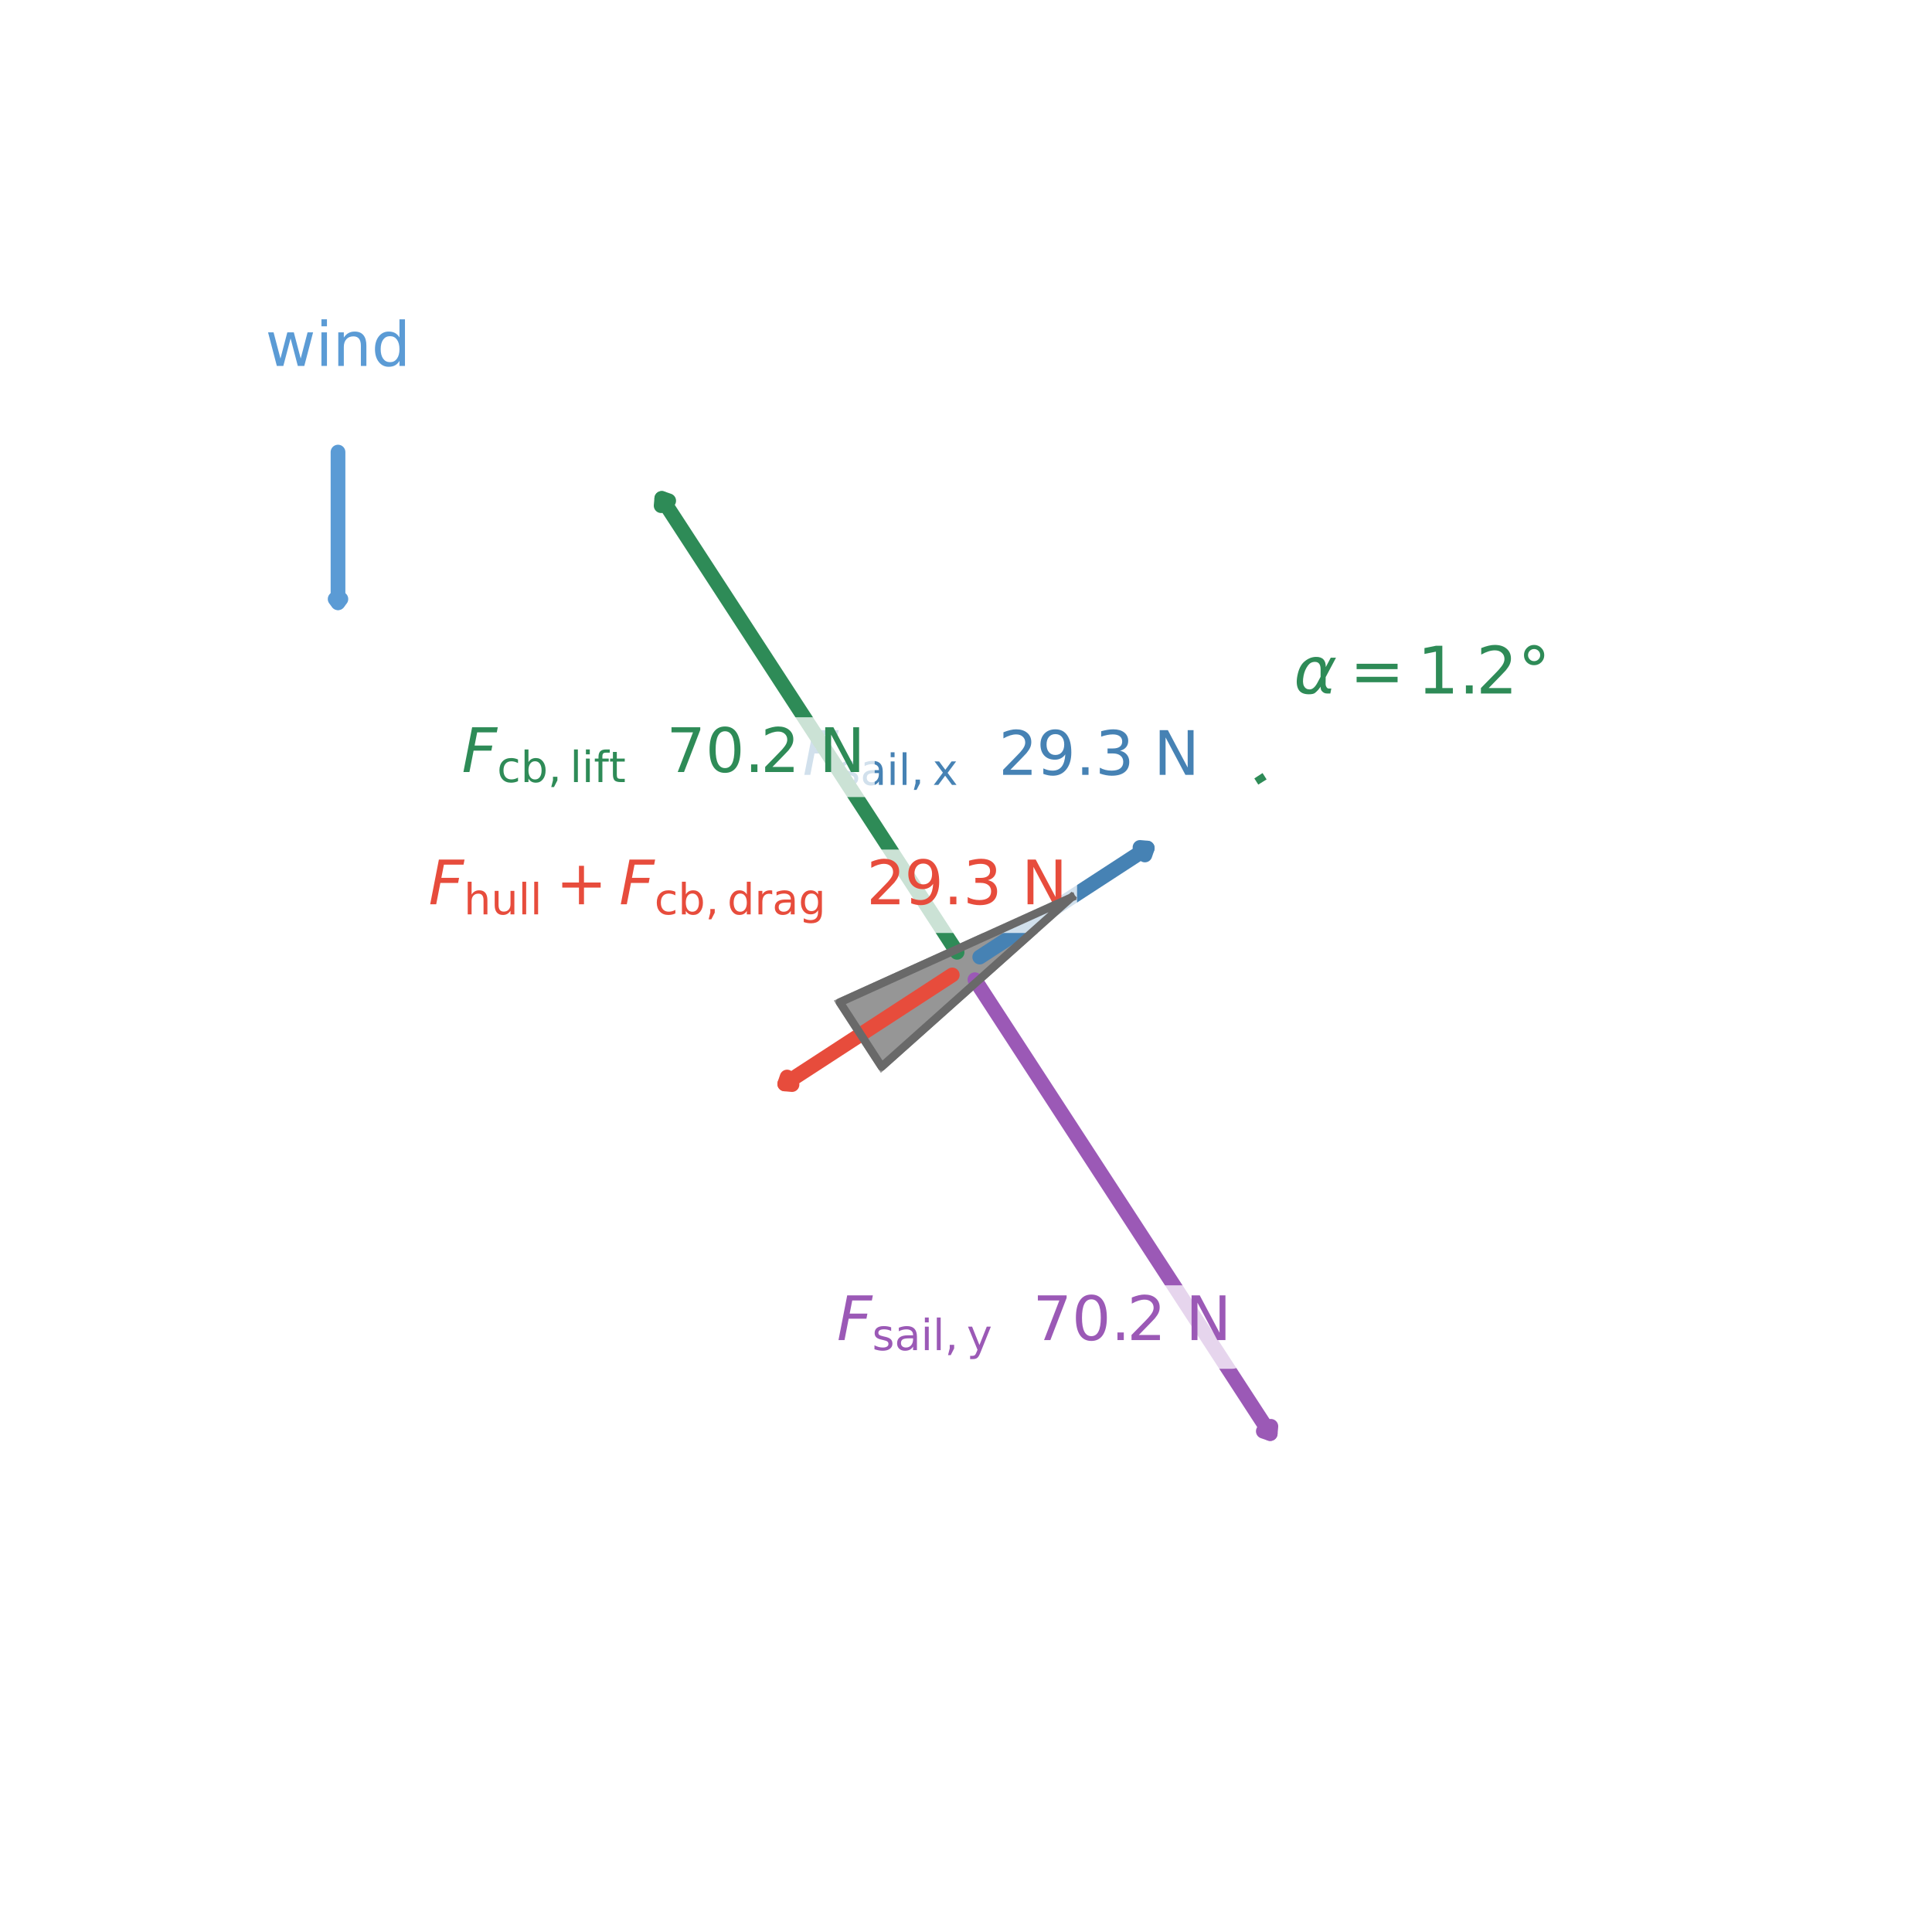
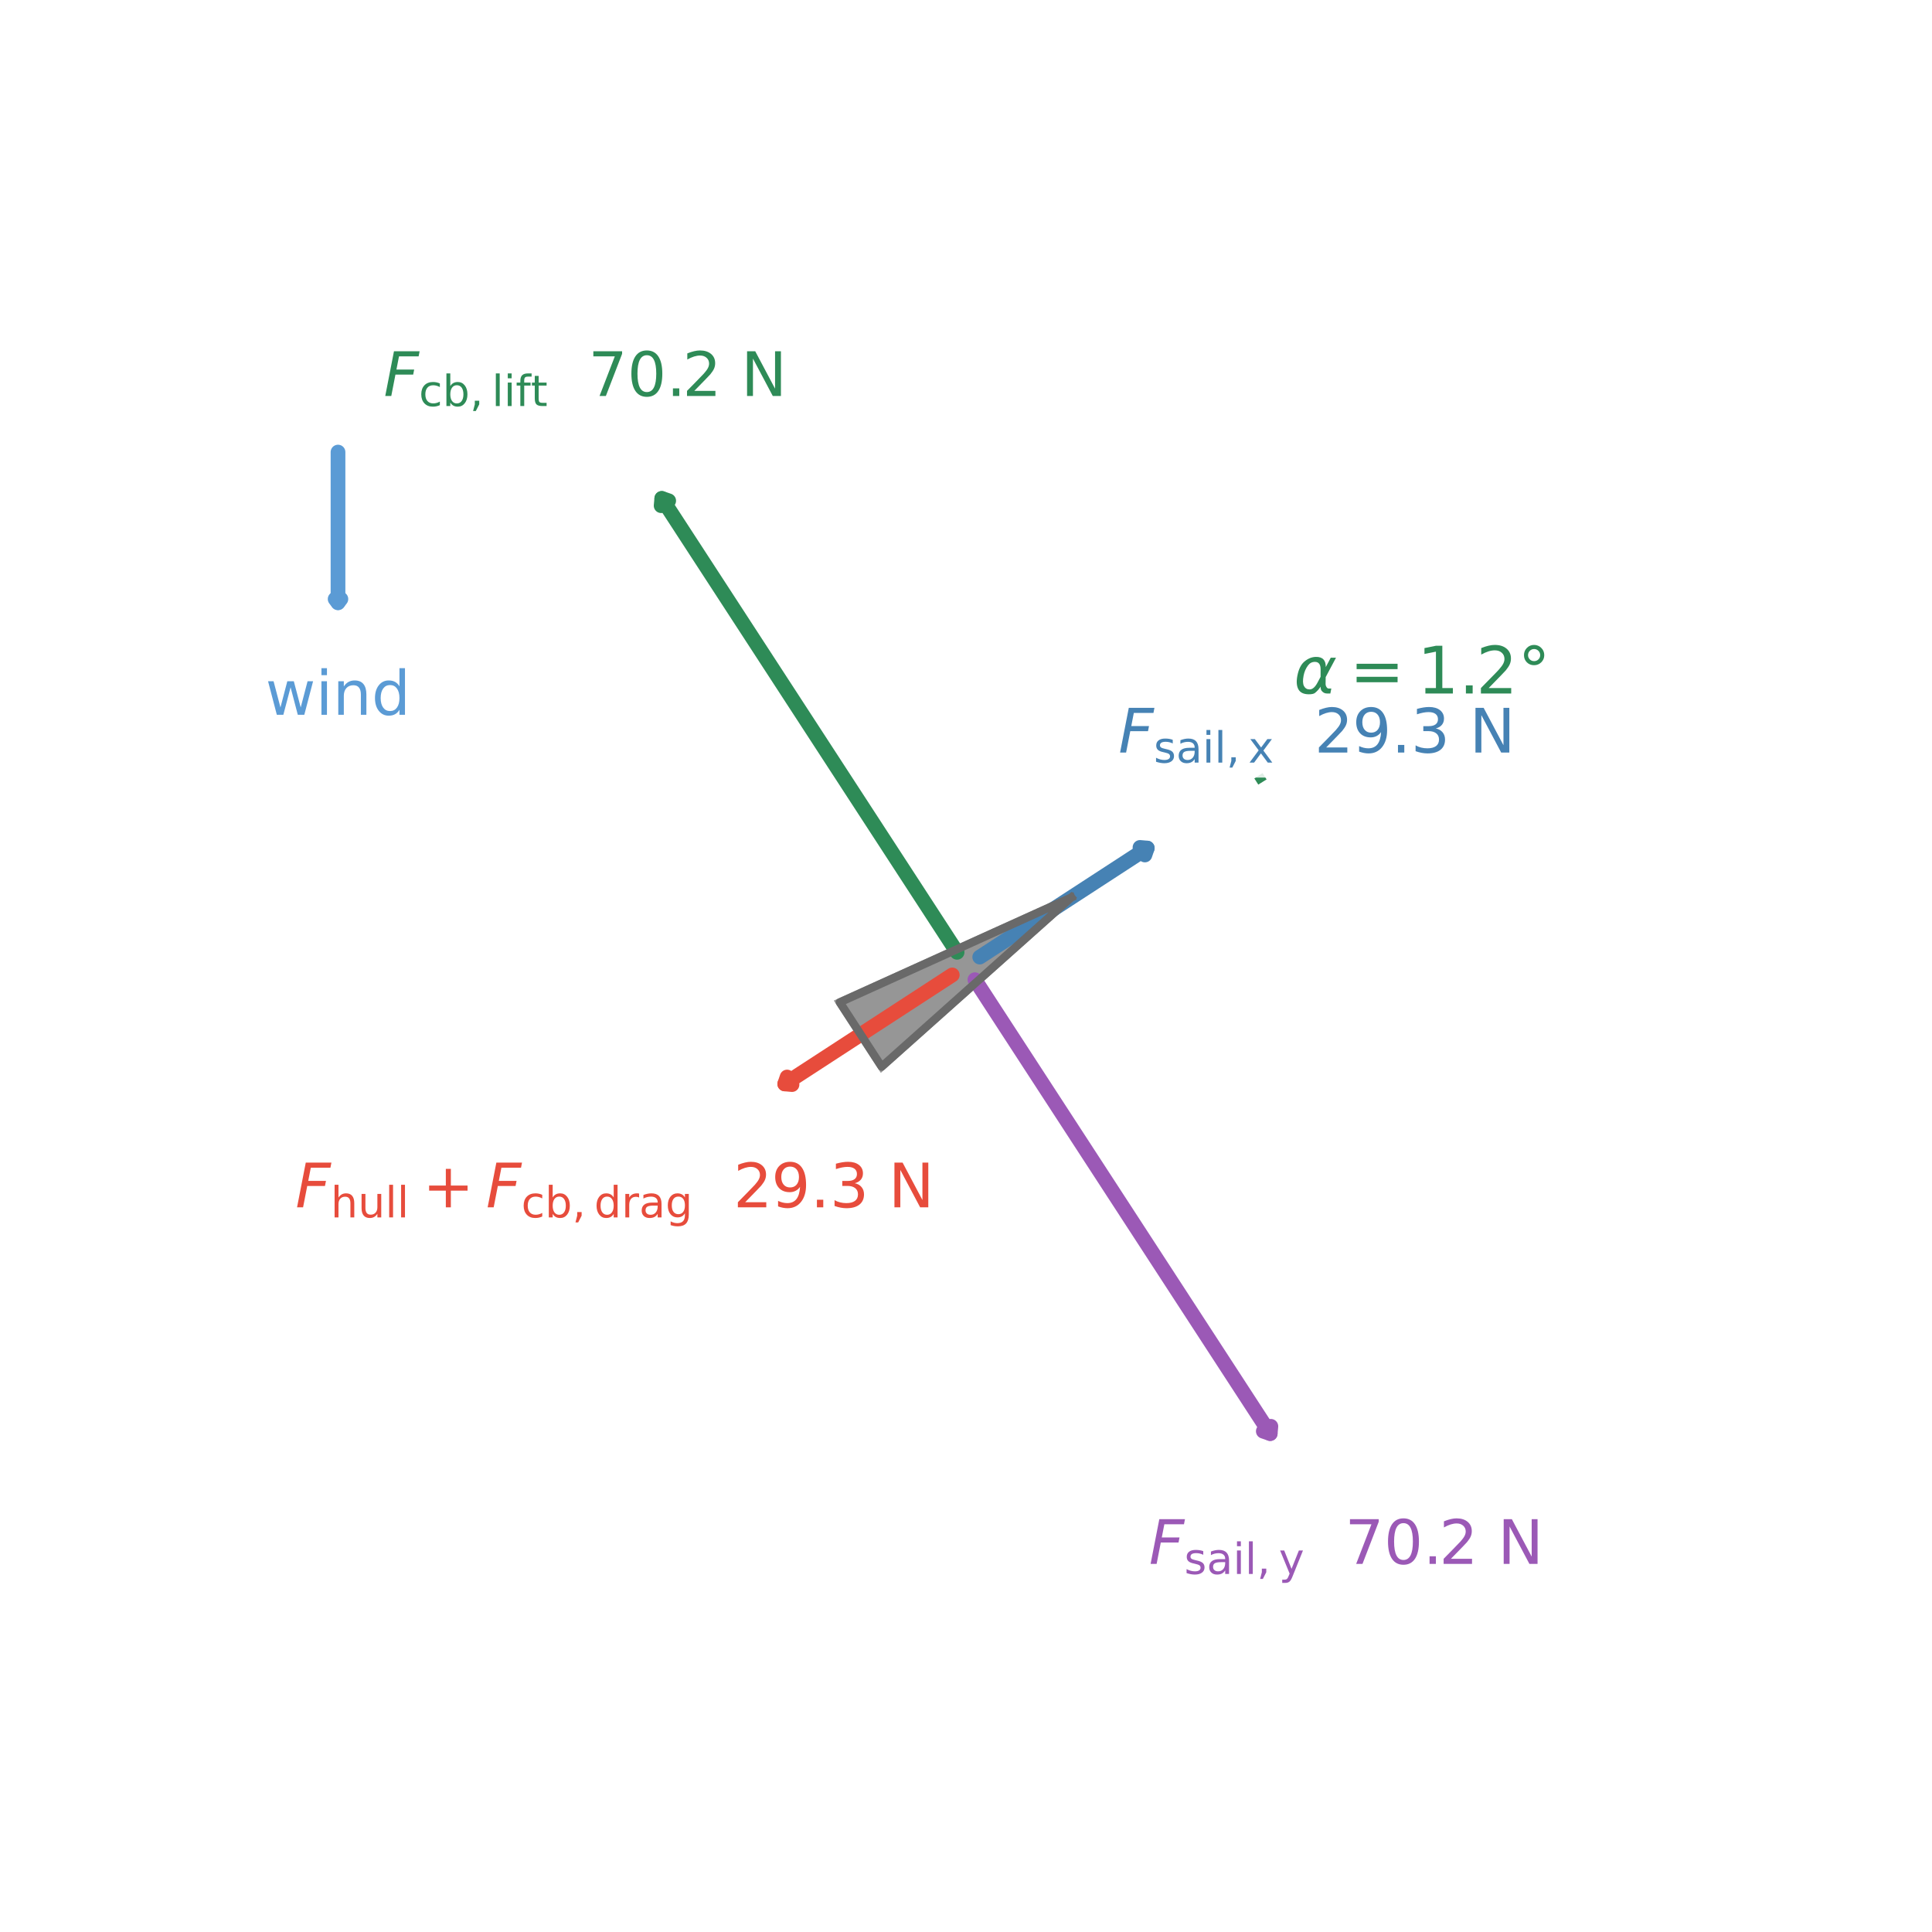
<svg xmlns="http://www.w3.org/2000/svg" xmlns:xlink="http://www.w3.org/1999/xlink" width="236.16pt" height="236.16pt" viewBox="0 0 236.16 236.16" version="1.1">
  <defs>
    <style type="text/css">*{stroke-linejoin: round; stroke-linecap: butt}</style>
  </defs>
  <g id="figure_1">
    <g id="patch_1">
      <path d="M 0 236.16  L 236.16 236.16  L 236.16 0  L 0 0  z " style="fill: #ffffff" />
    </g>
    <g id="axes_1">
      <g id="patch_2">
-         <path d="M 154.314 95.59  C 154.234 95.461 154.153 95.333 154.072 95.205  C 153.991 95.077 153.909 94.95 153.826 94.823  " clip-path="url(#pf59d6a709a)" style="fill: none; stroke: #2e8b57; stroke-width: 1.2; stroke-linejoin: miter" />
+         <path d="M 154.314 95.59  C 154.234 95.461 154.153 95.333 154.072 95.205  C 153.991 95.077 153.909 94.95 153.826 94.823  " clip-path="url(#p0c952e9ccf)" style="fill: none; stroke: #2e8b57; stroke-width: 1.2; stroke-linejoin: miter" />
      </g>
      <g id="patch_3">
-         <path d="M 130.949 109.707  L 107.77 130.385  L 102.653 122.52  z " clip-path="url(#pf59d6a709a)" style="fill: #696969; opacity: 0.7; stroke: #696969; stroke-linejoin: miter" />
+         <path d="M 130.949 109.707  L 107.77 130.385  L 102.653 122.52  z " clip-path="url(#p0c952e9ccf)" style="fill: #696969; opacity: 0.7; stroke: #696969; stroke-linejoin: miter" />
      </g>
      <g id="patch_4">
        <path d="M 119.759 116.988  Q 130.608 109.929 140.235 103.666  " style="fill: none; stroke: #4682b4; stroke-width: 1.8; stroke-linecap: round" />
        <path d="M 139.349 103.586  L 140.235 103.666  L 139.948 104.508  " style="fill: none; stroke: #4682b4; stroke-width: 1.8; stroke-linecap: round" />
      </g>
      <g id="text_1">
        <g id="patch_5">
-           <path d="M 98.114 97.773  L 146.639 97.773  Q 147.764 97.773 147.764 96.648  L 147.764 89.148  Q 147.764 88.023 146.639 88.023  L 98.114 88.023  Q 96.989 88.023 96.989 89.148  L 96.989 96.648  Q 96.989 97.773 98.114 97.773  z " style="fill: #ffffff; opacity: 0.75" />
-         </g>
-         <g style="fill: #4682b4" transform="translate(98.11398 94.77348) scale(0.075 -0.075)">
+           <path d="M 136.713 95.047  L 185.238 95.047  Q 186.363 95.047 186.363 93.922  L 186.363 86.422  Q 186.363 85.297 185.238 85.297  L 136.713 85.297  Q 135.588 85.297 135.588 86.422  L 135.588 93.922  Q 135.588 95.047 136.713 95.047  z " style="fill: #ffffff; opacity: 0.85" />
+         </g>
+         <g style="fill: #4682b4" transform="translate(136.7132 92.04658) scale(0.075 -0.075)">
          <defs>
            <path id="DejaVuSans-Oblique-46" d="M 1081 4666  L 3756 4666  L 3653 4134  L 1606 4134  L 1338 2759  L 3188 2759  L 3084 2228  L 1234 2228  L 800 0  L 172 0  L 1081 4666  z " transform="scale(0.015625)" />
            <path id="DejaVuSans-73" d="M 2834 3397  L 2834 2853  Q 2591 2978 2328 3040  Q 2066 3103 1784 3103  Q 1356 3103 1142 2972  Q 928 2841 928 2578  Q 928 2378 1081 2264  Q 1234 2150 1697 2047  L 1894 2003  Q 2506 1872 2764 1633  Q 3022 1394 3022 966  Q 3022 478 2636 193  Q 2250 -91 1575 -91  Q 1294 -91 989 -36  Q 684 19 347 128  L 347 722  Q 666 556 975 473  Q 1284 391 1588 391  Q 1994 391 2212 530  Q 2431 669 2431 922  Q 2431 1156 2273 1281  Q 2116 1406 1581 1522  L 1381 1569  Q 847 1681 609 1914  Q 372 2147 372 2553  Q 372 3047 722 3315  Q 1072 3584 1716 3584  Q 2034 3584 2315 3537  Q 2597 3491 2834 3397  z " transform="scale(0.015625)" />
            <path id="DejaVuSans-61" d="M 2194 1759  Q 1497 1759 1228 1600  Q 959 1441 959 1056  Q 959 750 1161 570  Q 1363 391 1709 391  Q 2188 391 2477 730  Q 2766 1069 2766 1631  L 2766 1759  L 2194 1759  z M 3341 1997  L 3341 0  L 2766 0  L 2766 531  Q 2569 213 2275 61  Q 1981 -91 1556 -91  Q 1019 -91 701 211  Q 384 513 384 1019  Q 384 1609 779 1909  Q 1175 2209 1959 2209  L 2766 2209  L 2766 2266  Q 2766 2663 2505 2880  Q 2244 3097 1772 3097  Q 1472 3097 1187 3025  Q 903 2953 641 2809  L 641 3341  Q 956 3463 1253 3523  Q 1550 3584 1831 3584  Q 2591 3584 2966 3190  Q 3341 2797 3341 1997  z " transform="scale(0.015625)" />
            <path id="DejaVuSans-69" d="M 603 3500  L 1178 3500  L 1178 0  L 603 0  L 603 3500  z M 603 4863  L 1178 4863  L 1178 4134  L 603 4134  L 603 4863  z " transform="scale(0.015625)" />
            <path id="DejaVuSans-6c" d="M 603 4863  L 1178 4863  L 1178 0  L 603 0  L 603 4863  z " transform="scale(0.015625)" />
            <path id="DejaVuSans-2c" d="M 750 794  L 1409 794  L 1409 256  L 897 -744  L 494 -744  L 750 256  L 750 794  z " transform="scale(0.015625)" />
            <path id="DejaVuSans-78" d="M 3513 3500  L 2247 1797  L 3578 0  L 2900 0  L 1881 1375  L 863 0  L 184 0  L 1544 1831  L 300 3500  L 978 3500  L 1906 2253  L 2834 3500  L 3513 3500  z " transform="scale(0.015625)" />
            <path id="DejaVuSans-20" transform="scale(0.015625)" />
            <path id="DejaVuSans-32" d="M 1228 531  L 3431 531  L 3431 0  L 469 0  L 469 531  Q 828 903 1448 1529  Q 2069 2156 2228 2338  Q 2531 2678 2651 2914  Q 2772 3150 2772 3378  Q 2772 3750 2511 3984  Q 2250 4219 1831 4219  Q 1534 4219 1204 4116  Q 875 4013 500 3803  L 500 4441  Q 881 4594 1212 4672  Q 1544 4750 1819 4750  Q 2544 4750 2975 4387  Q 3406 4025 3406 3419  Q 3406 3131 3298 2873  Q 3191 2616 2906 2266  Q 2828 2175 2409 1742  Q 1991 1309 1228 531  z " transform="scale(0.015625)" />
            <path id="DejaVuSans-39" d="M 703 97  L 703 672  Q 941 559 1184 500  Q 1428 441 1663 441  Q 2288 441 2617 861  Q 2947 1281 2994 2138  Q 2813 1869 2534 1725  Q 2256 1581 1919 1581  Q 1219 1581 811 2004  Q 403 2428 403 3163  Q 403 3881 828 4315  Q 1253 4750 1959 4750  Q 2769 4750 3195 4129  Q 3622 3509 3622 2328  Q 3622 1225 3098 567  Q 2575 -91 1691 -91  Q 1453 -91 1209 -44  Q 966 3 703 97  z M 1959 2075  Q 2384 2075 2632 2365  Q 2881 2656 2881 3163  Q 2881 3666 2632 3958  Q 2384 4250 1959 4250  Q 1534 4250 1286 3958  Q 1038 3666 1038 3163  Q 1038 2656 1286 2365  Q 1534 2075 1959 2075  z " transform="scale(0.015625)" />
            <path id="DejaVuSans-2e" d="M 684 794  L 1344 794  L 1344 0  L 684 0  L 684 794  z " transform="scale(0.015625)" />
            <path id="DejaVuSans-33" d="M 2597 2516  Q 3050 2419 3304 2112  Q 3559 1806 3559 1356  Q 3559 666 3084 287  Q 2609 -91 1734 -91  Q 1441 -91 1130 -33  Q 819 25 488 141  L 488 750  Q 750 597 1062 519  Q 1375 441 1716 441  Q 2309 441 2620 675  Q 2931 909 2931 1356  Q 2931 1769 2642 2001  Q 2353 2234 1838 2234  L 1294 2234  L 1294 2753  L 1863 2753  Q 2328 2753 2575 2939  Q 2822 3125 2822 3475  Q 2822 3834 2567 4026  Q 2313 4219 1838 4219  Q 1578 4219 1281 4162  Q 984 4106 628 3988  L 628 4550  Q 988 4650 1302 4700  Q 1616 4750 1894 4750  Q 2613 4750 3031 4423  Q 3450 4097 3450 3541  Q 3450 3153 3228 2886  Q 3006 2619 2597 2516  z " transform="scale(0.015625)" />
            <path id="DejaVuSans-4e" d="M 628 4666  L 1478 4666  L 3547 763  L 3547 4666  L 4159 4666  L 4159 0  L 3309 0  L 1241 3903  L 1241 0  L 628 0  L 628 4666  z " transform="scale(0.015625)" />
          </defs>
          <use xlink:href="#DejaVuSans-Oblique-46" transform="translate(0 0.78125)" />
          <use xlink:href="#DejaVuSans-73" transform="translate(57.51953 -15.625) scale(0.7)" />
          <use xlink:href="#DejaVuSans-61" transform="translate(93.98926 -15.625) scale(0.7)" />
          <use xlink:href="#DejaVuSans-69" transform="translate(136.8848 -15.625) scale(0.7)" />
          <use xlink:href="#DejaVuSans-6c" transform="translate(156.333 -15.625) scale(0.7)" />
          <use xlink:href="#DejaVuSans-2c" transform="translate(175.7812 -15.625) scale(0.7)" />
          <use xlink:href="#DejaVuSans-78" transform="translate(211.6699 -15.625) scale(0.7)" />
          <use xlink:href="#DejaVuSans-20" transform="translate(255.8301 0.78125)" />
          <use xlink:href="#DejaVuSans-20" transform="translate(287.6172 0.78125)" />
          <use xlink:href="#DejaVuSans-32" transform="translate(319.4043 0.78125)" />
          <use xlink:href="#DejaVuSans-39" transform="translate(381.2773 0.78125)" />
          <use xlink:href="#DejaVuSans-2e" transform="translate(444.9004 0.78125)" />
          <use xlink:href="#DejaVuSans-33" transform="translate(476.6875 0.78125)" />
          <use xlink:href="#DejaVuSans-20" transform="translate(540.3105 0.78125)" />
          <use xlink:href="#DejaVuSans-4e" transform="translate(572.0977 0.78125)" />
        </g>
      </g>
      <g id="patch_6">
        <path d="M 119.17 119.755  Q 137.615 148.105 155.265 175.235  " style="fill: none; stroke: #9b59b6; stroke-width: 1.8; stroke-linecap: round" />
        <path d="M 155.345 174.348  L 155.265 175.235  L 154.423 174.948  " style="fill: none; stroke: #9b59b6; stroke-width: 1.8; stroke-linecap: round" />
      </g>
      <g id="text_2">
        <g id="patch_7">
-           <path d="M 102.293 167.314  L 150.593 167.314  Q 151.718 167.314 151.718 166.189  L 151.718 158.239  Q 151.718 157.114 150.593 157.114  L 102.293 157.114  Q 101.168 157.114 101.168 158.239  L 101.168 166.189  Q 101.168 167.314 102.293 167.314  z " style="fill: #ffffff; opacity: 0.75" />
-         </g>
-         <g style="fill: #9b59b6" transform="translate(102.2931 163.8641) scale(0.075 -0.075)">
+           <path d="M 140.444 194.673  L 188.744 194.673  Q 189.869 194.673 189.869 193.548  L 189.869 185.598  Q 189.869 184.473 188.744 184.473  L 140.444 184.473  Q 139.319 184.473 139.319 185.598  L 139.319 193.548  Q 139.319 194.673 140.444 194.673  z " style="fill: #ffffff; opacity: 0.85" />
+         </g>
+         <g style="fill: #9b59b6" transform="translate(140.444 191.2228) scale(0.075 -0.075)">
          <defs>
            <path id="DejaVuSans-79" d="M 2059 -325  Q 1816 -950 1584 -1140  Q 1353 -1331 966 -1331  L 506 -1331  L 506 -850  L 844 -850  Q 1081 -850 1212 -737  Q 1344 -625 1503 -206  L 1606 56  L 191 3500  L 800 3500  L 1894 763  L 2988 3500  L 3597 3500  L 2059 -325  z " transform="scale(0.015625)" />
            <path id="DejaVuSans-37" d="M 525 4666  L 3525 4666  L 3525 4397  L 1831 0  L 1172 0  L 2766 4134  L 525 4134  L 525 4666  z " transform="scale(0.015625)" />
            <path id="DejaVuSans-30" d="M 2034 4250  Q 1547 4250 1301 3770  Q 1056 3291 1056 2328  Q 1056 1369 1301 889  Q 1547 409 2034 409  Q 2525 409 2770 889  Q 3016 1369 3016 2328  Q 3016 3291 2770 3770  Q 2525 4250 2034 4250  z M 2034 4750  Q 2819 4750 3233 4129  Q 3647 3509 3647 2328  Q 3647 1150 3233 529  Q 2819 -91 2034 -91  Q 1250 -91 836 529  Q 422 1150 422 2328  Q 422 3509 836 4129  Q 1250 4750 2034 4750  z " transform="scale(0.015625)" />
          </defs>
          <use xlink:href="#DejaVuSans-Oblique-46" transform="translate(0 0.78125)" />
          <use xlink:href="#DejaVuSans-73" transform="translate(57.51953 -15.625) scale(0.7)" />
          <use xlink:href="#DejaVuSans-61" transform="translate(93.98926 -15.625) scale(0.7)" />
          <use xlink:href="#DejaVuSans-69" transform="translate(136.8848 -15.625) scale(0.7)" />
          <use xlink:href="#DejaVuSans-6c" transform="translate(156.333 -15.625) scale(0.7)" />
          <use xlink:href="#DejaVuSans-2c" transform="translate(175.7812 -15.625) scale(0.7)" />
          <use xlink:href="#DejaVuSans-79" transform="translate(211.6699 -15.625) scale(0.7)" />
          <use xlink:href="#DejaVuSans-20" transform="translate(255.8301 0.78125)" />
          <use xlink:href="#DejaVuSans-20" transform="translate(287.6172 0.78125)" />
          <use xlink:href="#DejaVuSans-37" transform="translate(319.4043 0.78125)" />
          <use xlink:href="#DejaVuSans-30" transform="translate(383.0273 0.78125)" />
          <use xlink:href="#DejaVuSans-2e" transform="translate(446.6504 0.78125)" />
          <use xlink:href="#DejaVuSans-32" transform="translate(472.9375 0.78125)" />
          <use xlink:href="#DejaVuSans-20" transform="translate(536.5605 0.78125)" />
          <use xlink:href="#DejaVuSans-4e" transform="translate(568.3477 0.78125)" />
        </g>
      </g>
      <g id="patch_8">
        <path d="M 116.99 116.405  Q 98.545 88.055 80.895 60.925  " style="fill: none; stroke: #2e8b57; stroke-width: 1.8; stroke-linecap: round" />
        <path d="M 80.815 61.812  L 80.895 60.925  L 81.737 61.212  " style="fill: none; stroke: #2e8b57; stroke-width: 1.8; stroke-linecap: round" />
      </g>
      <g id="text_3">
        <g id="patch_9">
-           <path d="M 56.445 97.427  L 105.795 97.427  Q 106.92 97.427 106.92 96.302  L 106.92 88.802  Q 106.92 87.677 105.795 87.677  L 56.445 87.677  Q 55.32 87.677 55.32 88.802  L 55.32 96.302  Q 55.32 97.427 56.445 97.427  z " style="fill: #ffffff; opacity: 0.75" />
-         </g>
-         <g style="fill: #2e8b57" transform="translate(56.4448 94.42651) scale(0.075 -0.075)">
+           <path d="M 46.891 51.462  L 96.241 51.462  Q 97.366 51.462 97.366 50.337  L 97.366 42.837  Q 97.366 41.712 96.241 41.712  L 46.891 41.712  Q 45.766 41.712 45.766 42.837  L 45.766 50.337  Q 45.766 51.462 46.891 51.462  z " style="fill: #ffffff; opacity: 0.85" />
+         </g>
+         <g style="fill: #2e8b57" transform="translate(46.89097 48.46218) scale(0.075 -0.075)">
          <defs>
            <path id="DejaVuSans-63" d="M 3122 3366  L 3122 2828  Q 2878 2963 2633 3030  Q 2388 3097 2138 3097  Q 1578 3097 1268 2742  Q 959 2388 959 1747  Q 959 1106 1268 751  Q 1578 397 2138 397  Q 2388 397 2633 464  Q 2878 531 3122 666  L 3122 134  Q 2881 22 2623 -34  Q 2366 -91 2075 -91  Q 1284 -91 818 406  Q 353 903 353 1747  Q 353 2603 823 3093  Q 1294 3584 2113 3584  Q 2378 3584 2631 3529  Q 2884 3475 3122 3366  z " transform="scale(0.015625)" />
            <path id="DejaVuSans-62" d="M 3116 1747  Q 3116 2381 2855 2742  Q 2594 3103 2138 3103  Q 1681 3103 1420 2742  Q 1159 2381 1159 1747  Q 1159 1113 1420 752  Q 1681 391 2138 391  Q 2594 391 2855 752  Q 3116 1113 3116 1747  z M 1159 2969  Q 1341 3281 1617 3432  Q 1894 3584 2278 3584  Q 2916 3584 3314 3078  Q 3713 2572 3713 1747  Q 3713 922 3314 415  Q 2916 -91 2278 -91  Q 1894 -91 1617 61  Q 1341 213 1159 525  L 1159 0  L 581 0  L 581 4863  L 1159 4863  L 1159 2969  z " transform="scale(0.015625)" />
            <path id="DejaVuSans-66" d="M 2375 4863  L 2375 4384  L 1825 4384  Q 1516 4384 1395 4259  Q 1275 4134 1275 3809  L 1275 3500  L 2222 3500  L 2222 3053  L 1275 3053  L 1275 0  L 697 0  L 697 3053  L 147 3053  L 147 3500  L 697 3500  L 697 3744  Q 697 4328 969 4595  Q 1241 4863 1831 4863  L 2375 4863  z " transform="scale(0.015625)" />
            <path id="DejaVuSans-74" d="M 1172 4494  L 1172 3500  L 2356 3500  L 2356 3053  L 1172 3053  L 1172 1153  Q 1172 725 1289 603  Q 1406 481 1766 481  L 2356 481  L 2356 0  L 1766 0  Q 1100 0 847 248  Q 594 497 594 1153  L 594 3053  L 172 3053  L 172 3500  L 594 3500  L 594 4494  L 1172 4494  z " transform="scale(0.015625)" />
          </defs>
          <use xlink:href="#DejaVuSans-Oblique-46" transform="translate(0 0.78125)" />
          <use xlink:href="#DejaVuSans-63" transform="translate(57.51953 -15.625) scale(0.7)" />
          <use xlink:href="#DejaVuSans-62" transform="translate(96.00586 -15.625) scale(0.7)" />
          <use xlink:href="#DejaVuSans-2c" transform="translate(140.4395 -15.625) scale(0.7)" />
          <use xlink:href="#DejaVuSans-6c" transform="translate(176.3281 -15.625) scale(0.7)" />
          <use xlink:href="#DejaVuSans-69" transform="translate(195.7764 -15.625) scale(0.7)" />
          <use xlink:href="#DejaVuSans-66" transform="translate(215.2246 -15.625) scale(0.7)" />
          <use xlink:href="#DejaVuSans-74" transform="translate(239.8682 -15.625) scale(0.7)" />
          <use xlink:href="#DejaVuSans-20" transform="translate(270.0488 0.78125)" />
          <use xlink:href="#DejaVuSans-20" transform="translate(301.8359 0.78125)" />
          <use xlink:href="#DejaVuSans-37" transform="translate(333.623 0.78125)" />
          <use xlink:href="#DejaVuSans-30" transform="translate(397.2461 0.78125)" />
          <use xlink:href="#DejaVuSans-2e" transform="translate(460.8691 0.78125)" />
          <use xlink:href="#DejaVuSans-32" transform="translate(487.1562 0.78125)" />
          <use xlink:href="#DejaVuSans-20" transform="translate(550.7793 0.78125)" />
          <use xlink:href="#DejaVuSans-4e" transform="translate(582.5664 0.78125)" />
        </g>
      </g>
      <g id="patch_10">
        <path d="M 116.401 119.172  Q 105.552 126.231 95.925 132.494  " style="fill: none; stroke: #e74c3c; stroke-width: 1.8; stroke-linecap: round" />
        <path d="M 96.811 132.574  L 95.925 132.494  L 96.212 131.652  " style="fill: none; stroke: #e74c3c; stroke-width: 1.8; stroke-linecap: round" />
      </g>
      <g id="text_4">
        <g id="patch_11">
-           <path d="M 52.382 114.045  L 130.532 114.045  Q 131.657 114.045 131.657 112.92  L 131.657 104.97  Q 131.657 103.845 130.532 103.845  L 52.382 103.845  Q 51.257 103.845 51.257 104.97  L 51.257 112.92  Q 51.257 114.045 52.382 114.045  z " style="fill: #ffffff; opacity: 0.75" />
-         </g>
-         <g style="fill: #e74c3c" transform="translate(52.38179 110.595) scale(0.075 -0.075)">
+           <path d="M 36.109 151.088  L 114.259 151.088  Q 115.384 151.088 115.384 149.963  L 115.384 142.013  Q 115.384 140.888 114.259 140.888  L 36.109 140.888  Q 34.984 140.888 34.984 142.013  L 34.984 149.963  Q 34.984 151.088 36.109 151.088  z " style="fill: #ffffff; opacity: 0.85" />
+         </g>
+         <g style="fill: #e74c3c" transform="translate(36.10931 147.6384) scale(0.075 -0.075)">
          <defs>
            <path id="DejaVuSans-68" d="M 3513 2113  L 3513 0  L 2938 0  L 2938 2094  Q 2938 2591 2744 2837  Q 2550 3084 2163 3084  Q 1697 3084 1428 2787  Q 1159 2491 1159 1978  L 1159 0  L 581 0  L 581 4863  L 1159 4863  L 1159 2956  Q 1366 3272 1645 3428  Q 1925 3584 2291 3584  Q 2894 3584 3203 3211  Q 3513 2838 3513 2113  z " transform="scale(0.015625)" />
            <path id="DejaVuSans-75" d="M 544 1381  L 544 3500  L 1119 3500  L 1119 1403  Q 1119 906 1312 657  Q 1506 409 1894 409  Q 2359 409 2629 706  Q 2900 1003 2900 1516  L 2900 3500  L 3475 3500  L 3475 0  L 2900 0  L 2900 538  Q 2691 219 2414 64  Q 2138 -91 1772 -91  Q 1169 -91 856 284  Q 544 659 544 1381  z M 1991 3584  L 1991 3584  z " transform="scale(0.015625)" />
            <path id="DejaVuSans-2b" d="M 2944 4013  L 2944 2272  L 4684 2272  L 4684 1741  L 2944 1741  L 2944 0  L 2419 0  L 2419 1741  L 678 1741  L 678 2272  L 2419 2272  L 2419 4013  L 2944 4013  z " transform="scale(0.015625)" />
            <path id="DejaVuSans-64" d="M 2906 2969  L 2906 4863  L 3481 4863  L 3481 0  L 2906 0  L 2906 525  Q 2725 213 2448 61  Q 2172 -91 1784 -91  Q 1150 -91 751 415  Q 353 922 353 1747  Q 353 2572 751 3078  Q 1150 3584 1784 3584  Q 2172 3584 2448 3432  Q 2725 3281 2906 2969  z M 947 1747  Q 947 1113 1208 752  Q 1469 391 1925 391  Q 2381 391 2643 752  Q 2906 1113 2906 1747  Q 2906 2381 2643 2742  Q 2381 3103 1925 3103  Q 1469 3103 1208 2742  Q 947 2381 947 1747  z " transform="scale(0.015625)" />
            <path id="DejaVuSans-72" d="M 2631 2963  Q 2534 3019 2420 3045  Q 2306 3072 2169 3072  Q 1681 3072 1420 2755  Q 1159 2438 1159 1844  L 1159 0  L 581 0  L 581 3500  L 1159 3500  L 1159 2956  Q 1341 3275 1631 3429  Q 1922 3584 2338 3584  Q 2397 3584 2469 3576  Q 2541 3569 2628 3553  L 2631 2963  z " transform="scale(0.015625)" />
            <path id="DejaVuSans-67" d="M 2906 1791  Q 2906 2416 2648 2759  Q 2391 3103 1925 3103  Q 1463 3103 1205 2759  Q 947 2416 947 1791  Q 947 1169 1205 825  Q 1463 481 1925 481  Q 2391 481 2648 825  Q 2906 1169 2906 1791  z M 3481 434  Q 3481 -459 3084 -895  Q 2688 -1331 1869 -1331  Q 1566 -1331 1297 -1286  Q 1028 -1241 775 -1147  L 775 -588  Q 1028 -725 1275 -790  Q 1522 -856 1778 -856  Q 2344 -856 2625 -561  Q 2906 -266 2906 331  L 2906 616  Q 2728 306 2450 153  Q 2172 0 1784 0  Q 1141 0 747 490  Q 353 981 353 1791  Q 353 2603 747 3093  Q 1141 3584 1784 3584  Q 2172 3584 2450 3431  Q 2728 3278 2906 2969  L 2906 3500  L 3481 3500  L 3481 434  z " transform="scale(0.015625)" />
          </defs>
          <use xlink:href="#DejaVuSans-Oblique-46" transform="translate(0 0.78125)" />
          <use xlink:href="#DejaVuSans-68" transform="translate(57.51953 -15.625) scale(0.7)" />
          <use xlink:href="#DejaVuSans-75" transform="translate(101.8848 -15.625) scale(0.7)" />
          <use xlink:href="#DejaVuSans-6c" transform="translate(146.25 -15.625) scale(0.7)" />
          <use xlink:href="#DejaVuSans-6c" transform="translate(165.6982 -15.625) scale(0.7)" />
          <use xlink:href="#DejaVuSans-2b" transform="translate(207.3633 0.78125)" />
          <use xlink:href="#DejaVuSans-Oblique-46" transform="translate(310.6348 0.78125)" />
          <use xlink:href="#DejaVuSans-63" transform="translate(368.1543 -15.625) scale(0.7)" />
          <use xlink:href="#DejaVuSans-62" transform="translate(406.6406 -15.625) scale(0.7)" />
          <use xlink:href="#DejaVuSans-2c" transform="translate(451.0742 -15.625) scale(0.7)" />
          <use xlink:href="#DejaVuSans-64" transform="translate(486.9629 -15.625) scale(0.7)" />
          <use xlink:href="#DejaVuSans-72" transform="translate(531.3965 -15.625) scale(0.7)" />
          <use xlink:href="#DejaVuSans-61" transform="translate(560.1758 -15.625) scale(0.7)" />
          <use xlink:href="#DejaVuSans-67" transform="translate(603.0713 -15.625) scale(0.7)" />
          <use xlink:href="#DejaVuSans-20" transform="translate(650.2393 0.78125)" />
          <use xlink:href="#DejaVuSans-20" transform="translate(682.0264 0.78125)" />
          <use xlink:href="#DejaVuSans-32" transform="translate(713.8135 0.78125)" />
          <use xlink:href="#DejaVuSans-39" transform="translate(775.6865 0.78125)" />
          <use xlink:href="#DejaVuSans-2e" transform="translate(839.3096 0.78125)" />
          <use xlink:href="#DejaVuSans-33" transform="translate(871.0967 0.78125)" />
          <use xlink:href="#DejaVuSans-20" transform="translate(934.7197 0.78125)" />
          <use xlink:href="#DejaVuSans-4e" transform="translate(966.5068 0.78125)" />
        </g>
      </g>
      <g id="text_5">
        <g style="fill: #2e8b57" transform="translate(158.1478 84.83133) scale(0.08 -0.08)">
          <defs>
            <path id="DejaVuSans-Oblique-3b1" d="M 2619 1628  L 2622 2350  Q 2625 3088 2069 3091  Q 1653 3094 1394 2747  Q 1069 2319 959 1747  Q 825 1059 994 731  Q 1169 397 1547 397  Q 1966 397 2319 1063  L 2619 1628  z M 2166 3578  Q 3141 3594 3128 2584  Q 3128 2584 3616 3500  L 4128 3500  L 3119 1603  L 3109 919  Q 3109 766 3194 638  Q 3291 488 3391 488  L 3669 488  L 3575 0  L 3228 0  Q 2934 0 2722 263  Q 2622 394 2619 669  Q 2416 334 2066 50  Q 1900 -81 1453 -78  Q 722 -72 456 397  Q 184 884 353 1747  Q 534 2675 1009 3097  Q 1544 3569 2166 3578  z " transform="scale(0.015625)" />
            <path id="DejaVuSans-3d" d="M 678 2906  L 4684 2906  L 4684 2381  L 678 2381  L 678 2906  z M 678 1631  L 4684 1631  L 4684 1100  L 678 1100  L 678 1631  z " transform="scale(0.015625)" />
            <path id="DejaVuSans-31" d="M 794 531  L 1825 531  L 1825 4091  L 703 3866  L 703 4441  L 1819 4666  L 2450 4666  L 2450 531  L 3481 531  L 3481 0  L 794 0  L 794 531  z " transform="scale(0.015625)" />
            <path id="DejaVuSans-b0" d="M 1600 4347  Q 1350 4347 1178 4173  Q 1006 4000 1006 3750  Q 1006 3503 1178 3333  Q 1350 3163 1600 3163  Q 1850 3163 2022 3333  Q 2194 3503 2194 3750  Q 2194 3997 2020 4172  Q 1847 4347 1600 4347  z M 1600 4750  Q 1800 4750 1984 4673  Q 2169 4597 2303 4453  Q 2447 4313 2519 4134  Q 2591 3956 2591 3750  Q 2591 3338 2302 3052  Q 2013 2766 1594 2766  Q 1172 2766 890 3047  Q 609 3328 609 3750  Q 609 4169 896 4459  Q 1184 4750 1600 4750  z " transform="scale(0.015625)" />
          </defs>
          <use xlink:href="#DejaVuSans-Oblique-3b1" transform="translate(0 0.78125)" />
          <use xlink:href="#DejaVuSans-3d" transform="translate(85.40039 0.78125)" />
          <use xlink:href="#DejaVuSans-31" transform="translate(188.6719 0.78125)" />
          <use xlink:href="#DejaVuSans-2e" transform="translate(252.2949 0.78125)" />
          <use xlink:href="#DejaVuSans-32" transform="translate(278.582 0.78125)" />
          <use xlink:href="#DejaVuSans-b0" transform="translate(342.2051 0.78125)" />
        </g>
      </g>
      <g id="patch_12">
        <path d="M 41.317 55.261  Q 41.317 65.2 41.317 73.673  " style="fill: none; stroke: #5b9bd5; stroke-width: 1.8; stroke-linecap: round" />
        <path d="M 41.667 73.223  L 41.317 73.673  L 40.967 73.223  " style="fill: none; stroke: #5b9bd5; stroke-width: 1.8; stroke-linecap: round" />
      </g>
      <g id="text_6">
-         <g style="fill: #5b9bd5" transform="translate(32.4511 44.72861) scale(0.075 -0.075)">
+         <g style="fill: #5b9bd5" transform="translate(32.4511 87.37477) scale(0.075 -0.075)">
          <defs>
            <path id="DejaVuSans-77" d="M 269 3500  L 844 3500  L 1563 769  L 2278 3500  L 2956 3500  L 3675 769  L 4391 3500  L 4966 3500  L 4050 0  L 3372 0  L 2619 2869  L 1863 0  L 1184 0  L 269 3500  z " transform="scale(0.015625)" />
            <path id="DejaVuSans-6e" d="M 3513 2113  L 3513 0  L 2938 0  L 2938 2094  Q 2938 2591 2744 2837  Q 2550 3084 2163 3084  Q 1697 3084 1428 2787  Q 1159 2491 1159 1978  L 1159 0  L 581 0  L 581 3500  L 1159 3500  L 1159 2956  Q 1366 3272 1645 3428  Q 1925 3584 2291 3584  Q 2894 3584 3203 3211  Q 3513 2838 3513 2113  z " transform="scale(0.015625)" />
          </defs>
          <use xlink:href="#DejaVuSans-77" />
          <use xlink:href="#DejaVuSans-69" transform="translate(81.78711 0)" />
          <use xlink:href="#DejaVuSans-6e" transform="translate(109.5703 0)" />
          <use xlink:href="#DejaVuSans-64" transform="translate(172.9492 0)" />
        </g>
      </g>
      <g id="line2d_1">
-         <path d="M 130.949 109.707  L 107.77 130.385  L 102.653 122.52  L 130.949 109.707  " clip-path="url(#pf59d6a709a)" style="fill: none; stroke: #696969; stroke-linecap: square" />
+         <path d="M 130.949 109.707  L 107.77 130.385  L 102.653 122.52  L 130.949 109.707  " clip-path="url(#p0c952e9ccf)" style="fill: none; stroke: #696969; stroke-linecap: square" />
      </g>
    </g>
  </g>
  <defs>
-     <clipPath id="pf59d6a709a">
+     <clipPath id="p0c952e9ccf">
      <rect x="7.2" y="7.2" width="221.76" height="221.76" />
    </clipPath>
  </defs>
</svg>
